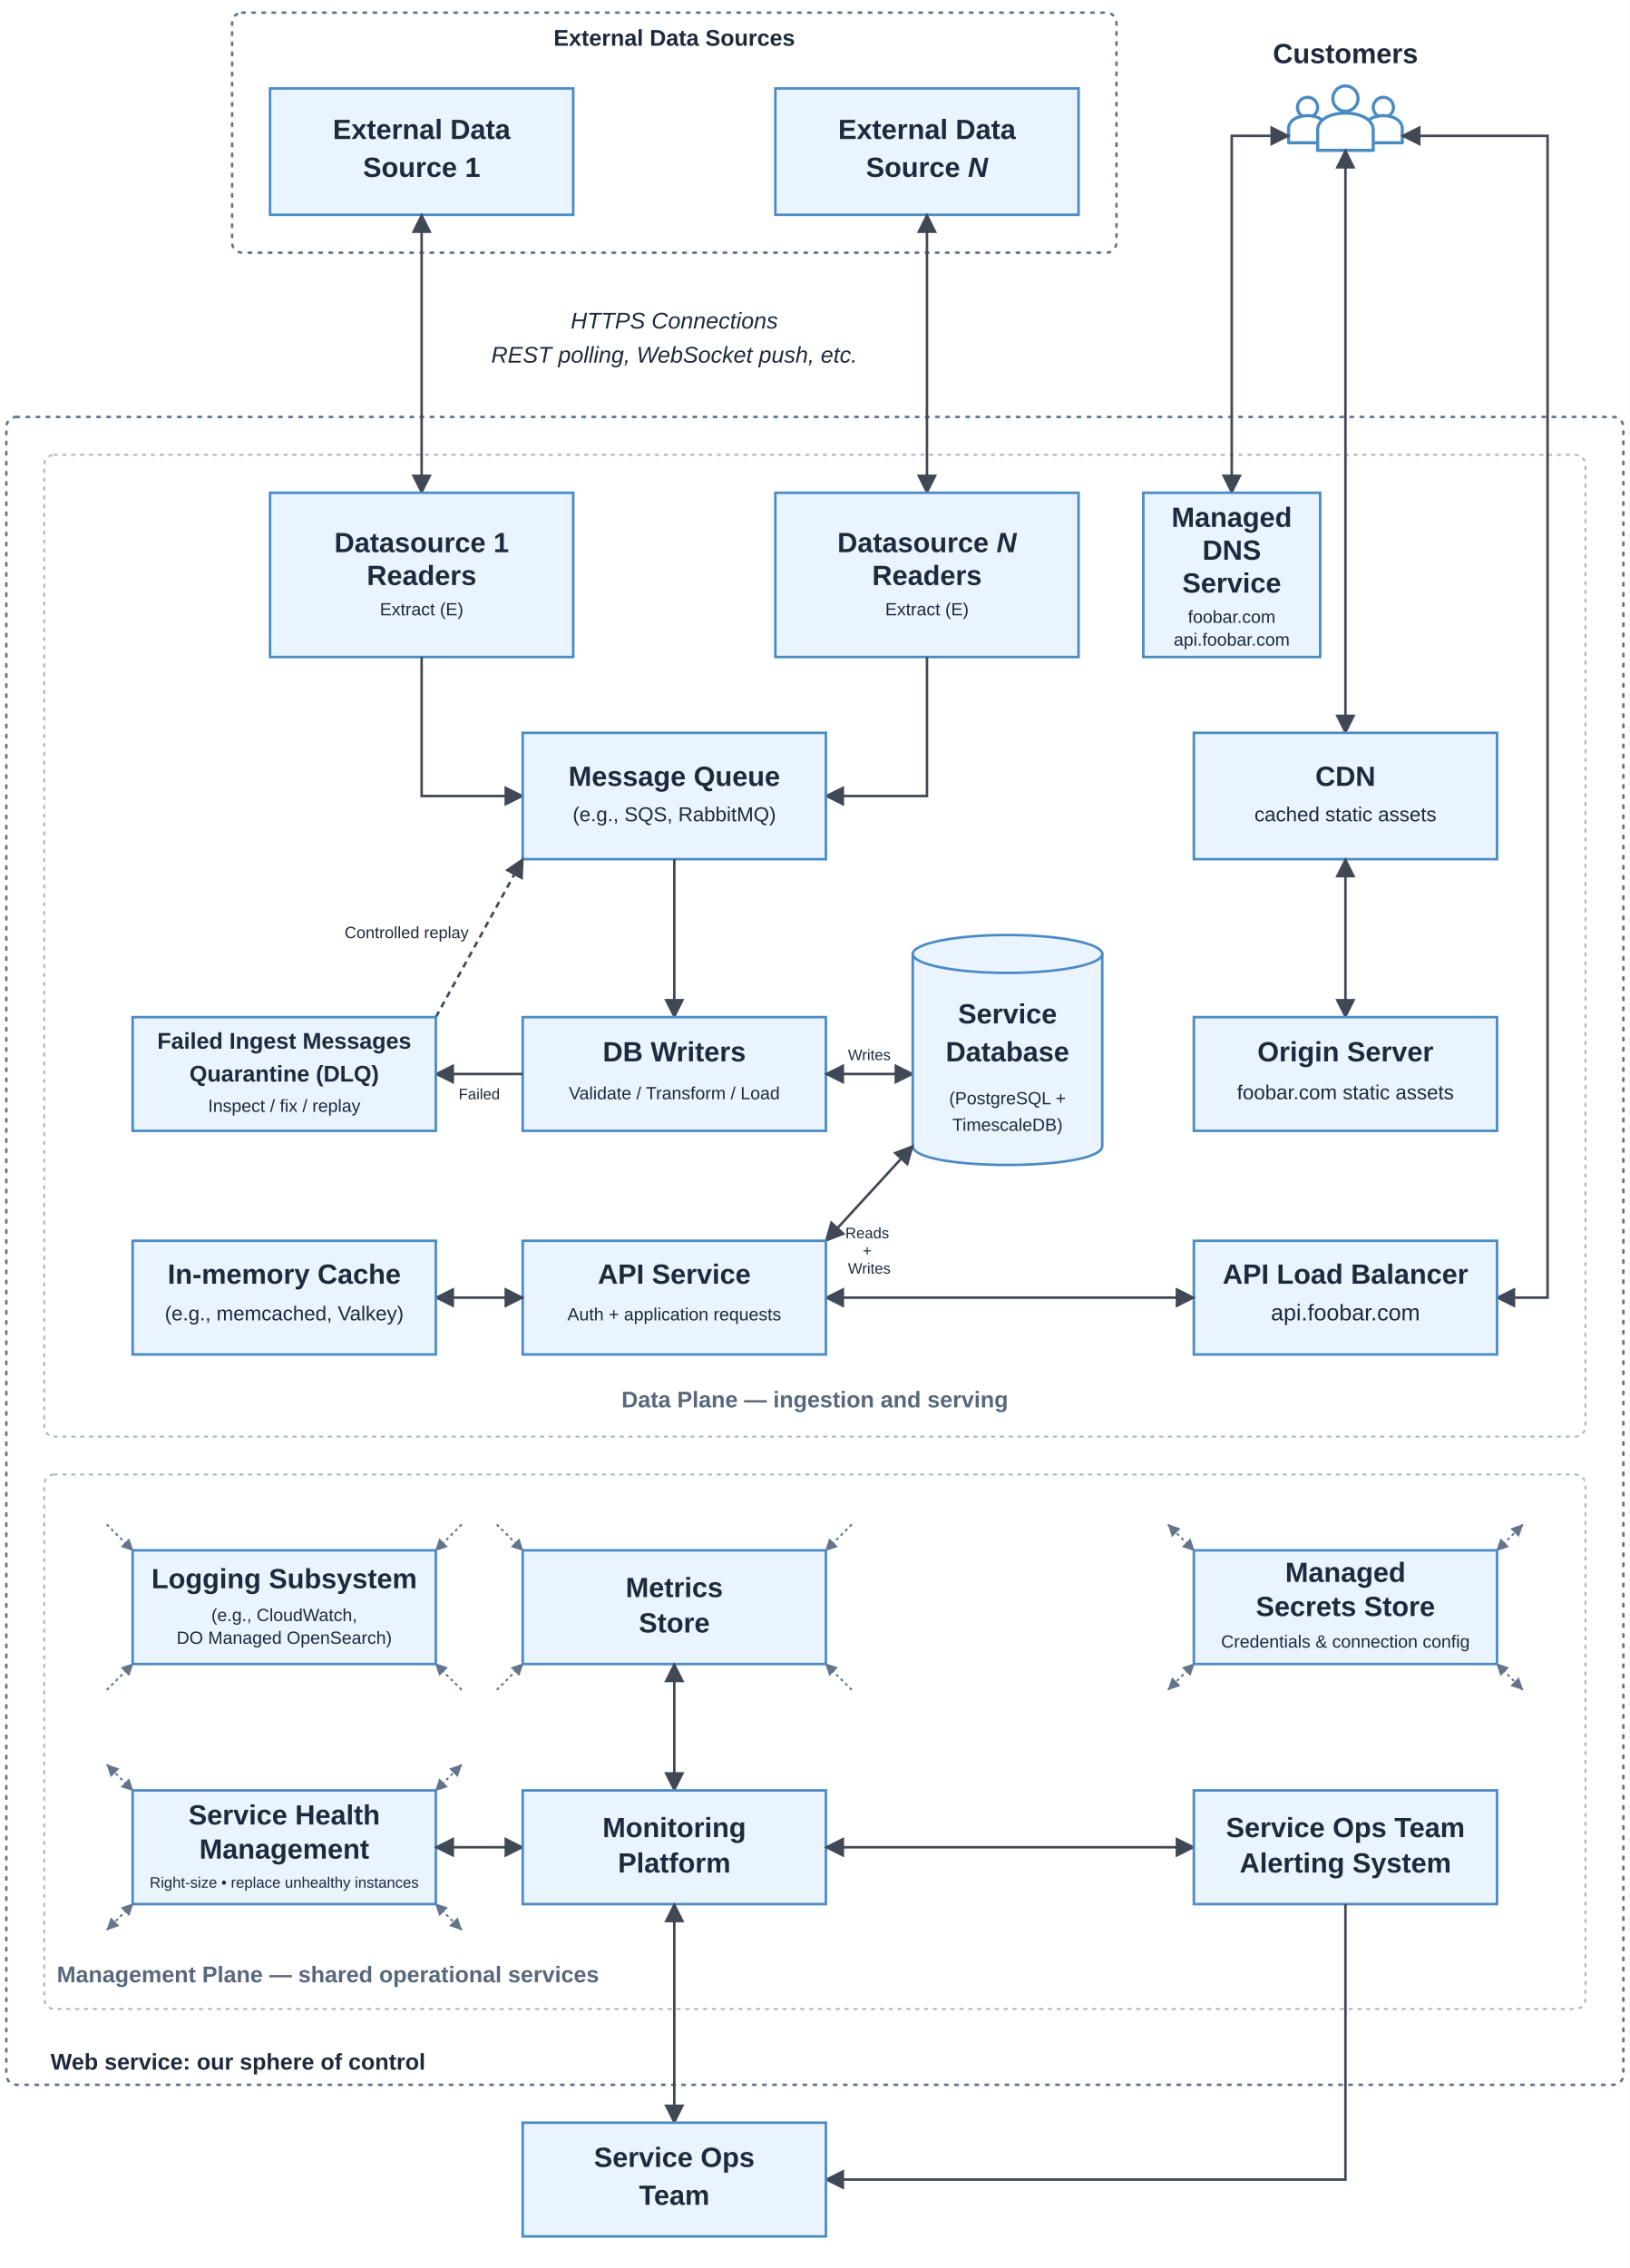
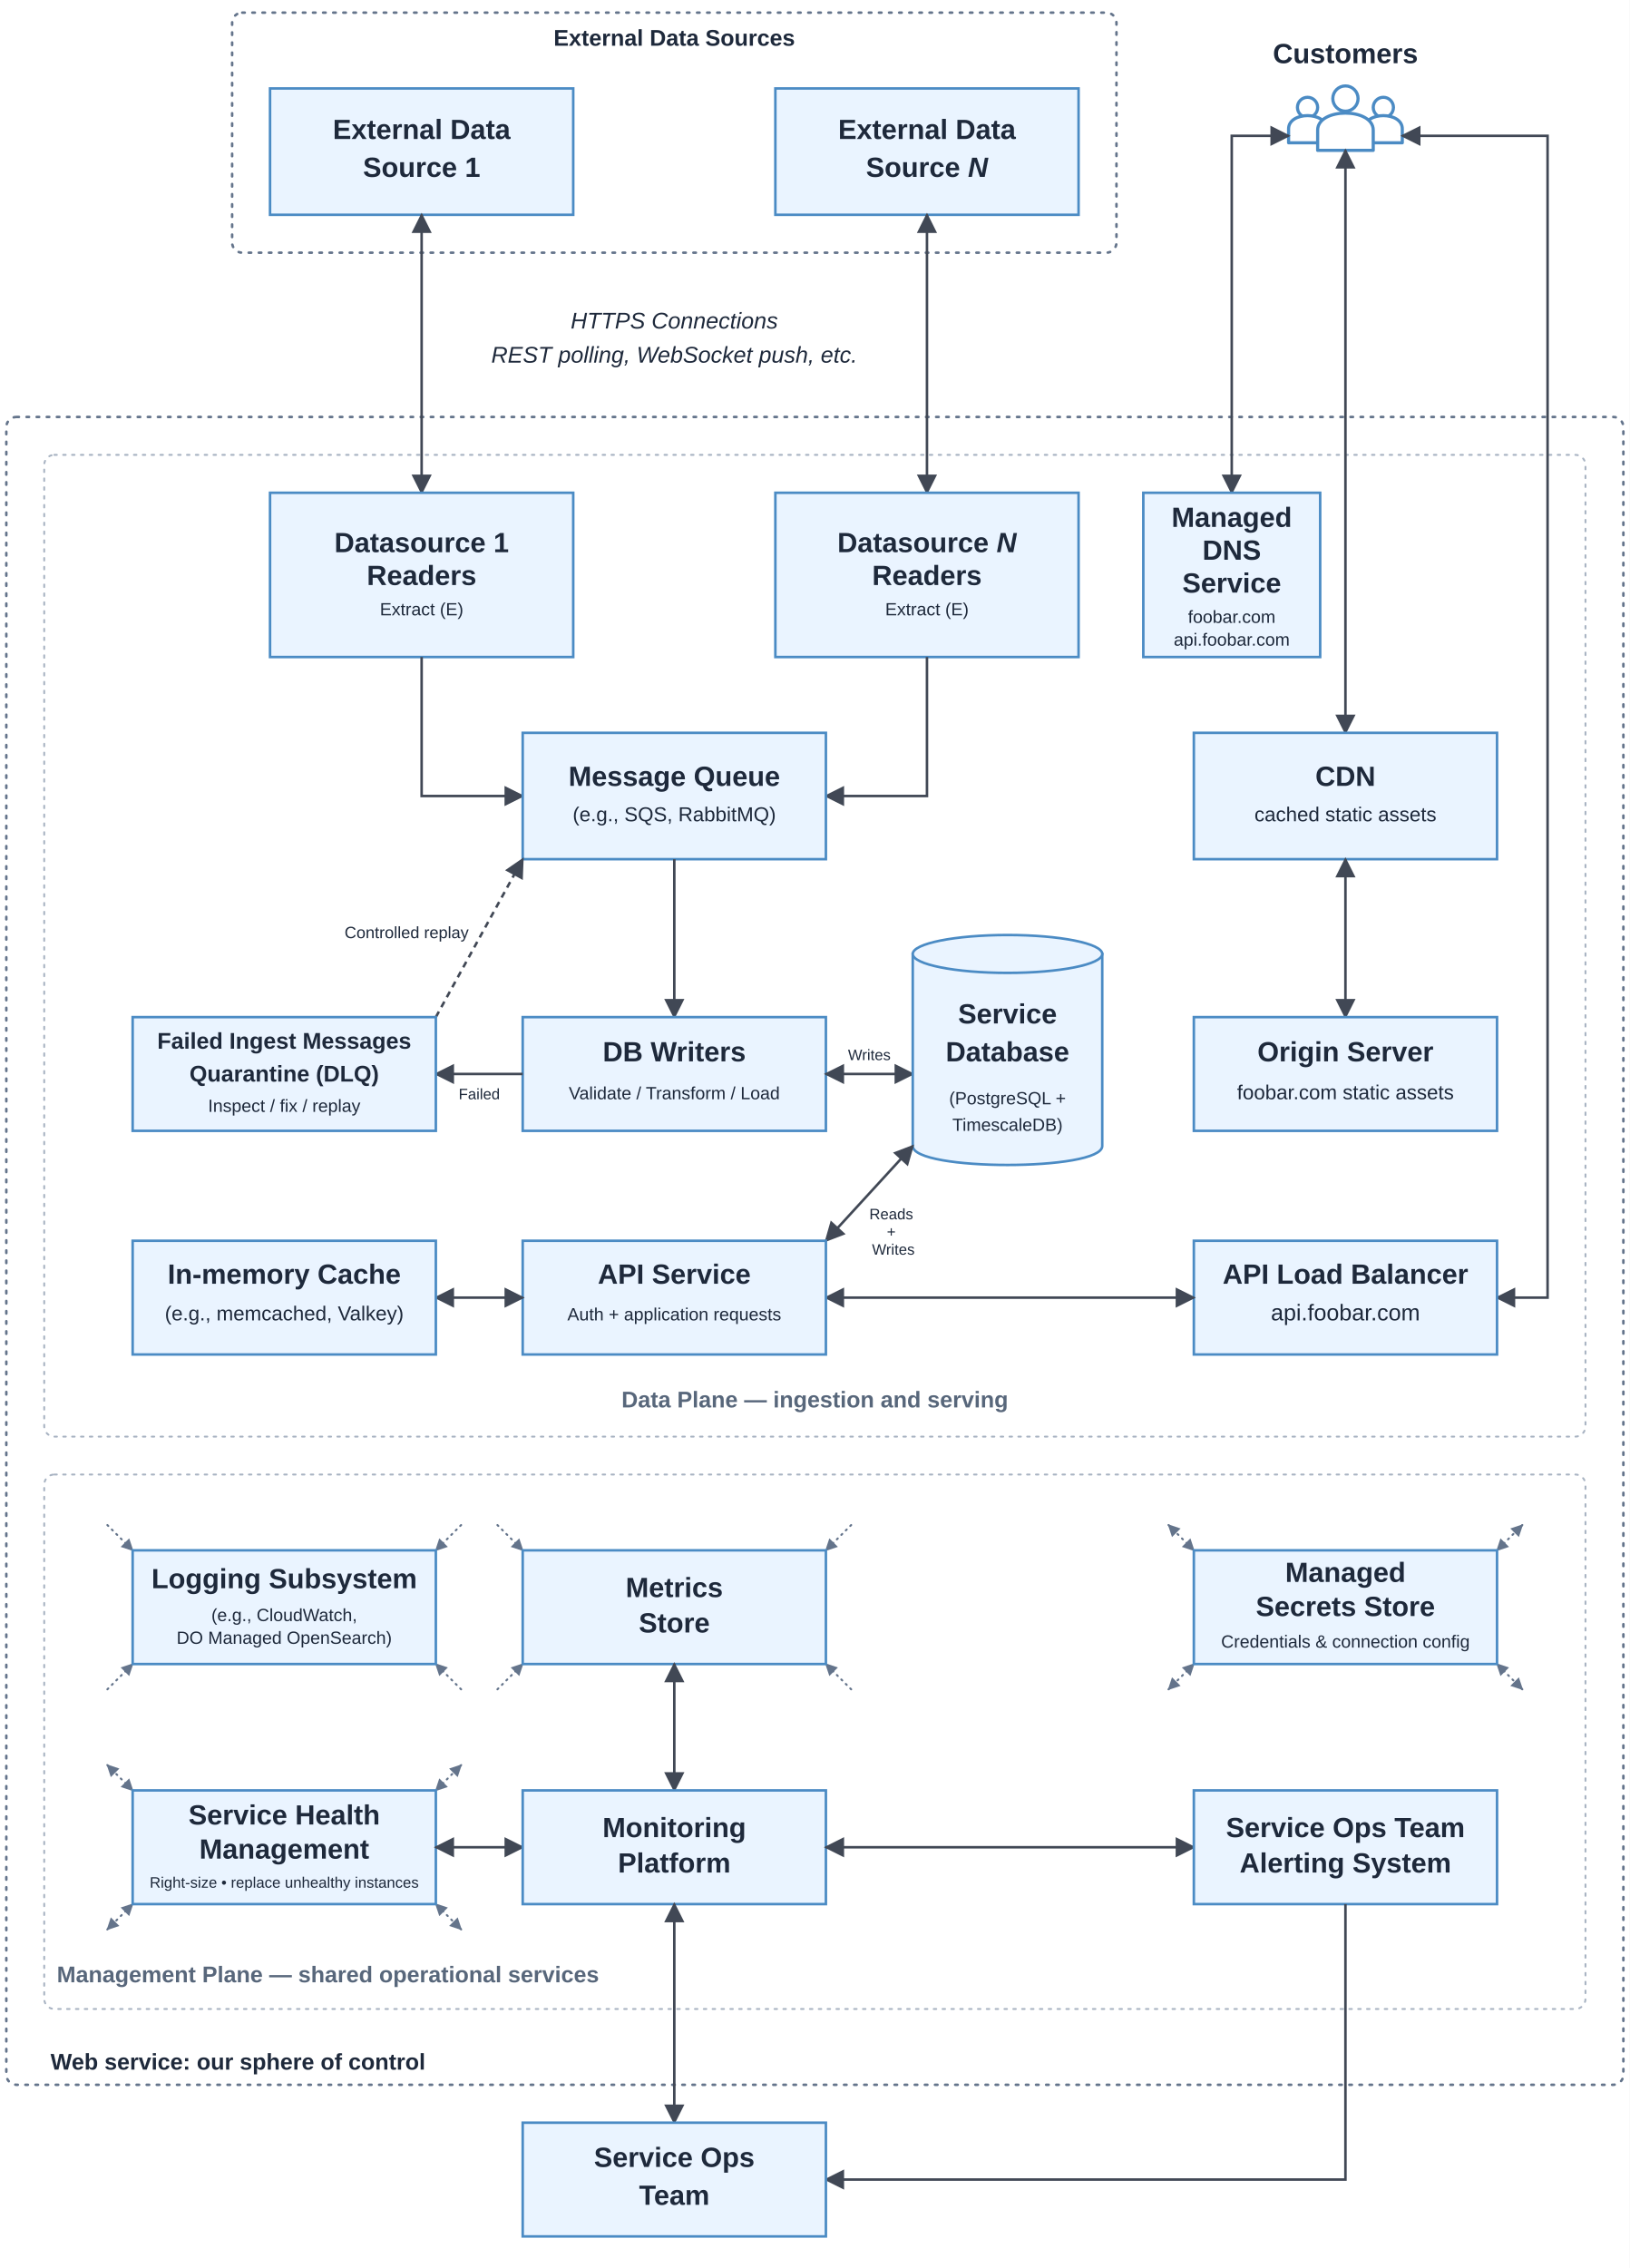
<svg xmlns="http://www.w3.org/2000/svg" width="1290" height="1795" viewBox="0 0 1290 1795" role="img" aria-labelledby="diagram-title diagram-description">
  <defs>
    <marker id="arrow" viewBox="0 0 10 10" refX="9" refY="5" markerWidth="8" markerHeight="8" orient="auto-start-reverse">
      <path d="M 0 0 L 10 5 L 0 10 Z" fill="#414855" />
    </marker>
    <marker id="log-arrow" viewBox="0 0 10 10" refX="9" refY="5" markerWidth="6" markerHeight="6" orient="auto-start-reverse">
      <path d="M 0 0 L 10 5 L 0 10 Z" fill="#64748b" />
    </marker>
  </defs>
  <style>
    text { font-family: Arial, Helvetica, sans-serif; fill: #1e293b; text-anchor: middle; }
    .plane { fill: none; stroke: #a8b3c2; stroke-width: 1.5; stroke-dasharray: 2 5; stroke-linecap: round; }
    .plane-label { font-size: 18px; font-weight: 600; fill: #58677b; }
    .node { fill: #eaf4ff; stroke: #4b8bc4; stroke-width: 2; }
    .title { font-size: 22px; font-weight: 600; }
    .detail { font-size: 18px; }
    .small { font-size: 16px; }
    .flow { fill: none; stroke: #414855; stroke-width: 2; marker-end: url(#arrow); }
    .both { marker-start: url(#arrow); }
    .replay { stroke-dasharray: 5 4; }
    .secrets-flow, .control-flow { fill: none; stroke: #64748b; stroke-width: 1.6; stroke-dasharray: 1 4; stroke-linecap: round; marker-start: url(#log-arrow); marker-end: url(#log-arrow); }
    .log-flow, .metric-flow { fill: none; stroke: #64748b; stroke-width: 1.6; stroke-dasharray: 1 4; stroke-linecap: round; marker-end: url(#log-arrow); }
  </style>
  <rect width="1290" height="1795" fill="#ffffff" />
  <g aria-label="External Data Sources">
    <rect x="183.75" y="10" width="700" height="190" rx="8" fill="none" stroke="#64748b" stroke-width="2" stroke-dasharray="2 6" stroke-linecap="round" />
    <text x="533.75" y="40" dominant-baseline="text-after-edge" style="font-size: 18px; font-weight: 600;">External Data Sources</text>
  </g>
  <g transform="translate(0, 30)">
    <g aria-label="External Data Source 1">
      <rect class="node" x="213.75" y="40" width="240" height="100" />
      <text class="title" x="333.75" y="80">External Data</text>
      <text class="title" x="333.75" y="110">Source 1</text>
    </g>
    <g aria-label="External Data Source N">
      <rect class="node" x="613.75" y="40" width="240" height="100" />
      <text class="title" x="733.75" y="80">External Data</text>
      <text class="title" x="733.75" y="110">Source <tspan font-style="italic">N</tspan>
      </text>
    </g>
    <g aria-label="Customers: multiple people">
      <g transform="translate(1065, 55)" fill="#ffffff" stroke="#4b8bc4" stroke-width="2.5" stroke-linecap="round" stroke-linejoin="round" aria-hidden="true">
        <circle cx="-30" cy="0" r="8" />
        <path d="M -45 28 V 17 C -45 3 -15 3 -15 17 V 28 Z" />
        <circle cx="30" cy="0" r="8" />
        <path d="M 15 28 V 17 C 15 3 45 3 45 17 V 28 Z" />
        <circle cx="0" cy="-7" r="10" />
        <path d="M -22 34 V 18 C -22 0 22 0 22 18 V 34 Z" />
      </g>
      <text class="title" x="1065" y="20">Customers</text>
    </g>
    <g transform="translate(0, 50)">
      <rect x="5" y="250" width="1280" height="1320" rx="8" fill="none" stroke="#64748b" stroke-width="2" stroke-dasharray="2 6" stroke-linecap="round" />
      <text x="40" y="1558" style="text-anchor: start; font-size: 18px; font-weight: 600;">Web service: our sphere of control</text>
      <g aria-label="Data Plane: ingestion and serving">
        <rect class="plane" x="35" y="280" width="1220" height="777" rx="8" />
        <text class="plane-label" x="645" y="1022" dominant-baseline="text-before-edge">Data Plane — ingestion and serving</text>
      </g>
      <g aria-label="Management Plane: shared operational services">
        <rect class="plane" x="35" y="1087" width="1220" height="423" rx="8" />
        <text class="plane-label" x="45" y="1477" dominant-baseline="text-before-edge" style="text-anchor: start;">Management Plane — shared operational services</text>
      </g>
      <path class="flow both" d="M 333.75 90 V 310" />
      <path class="flow both" d="M 733.75 90 V 310" />
      <g aria-label="HTTPS Connections: REST polling, WebSocket push, etc." font-style="italic">
        <text class="detail" x="533.75" y="180">HTTPS Connections</text>
        <text class="detail" x="533.75" y="207">REST polling, WebSocket push, etc.</text>
      </g>
      <path class="flow both" d="M 1065 39 V 500" />
      <path class="flow both" d="M 1020 27.5 H 975 V 310" />
      <path class="flow both" d="M 1110 27.5 H 1225 V 947 H 1185" />
      <g transform="translate(0, 30)">
        <g aria-label="Datasource 1 Readers">
          <rect class="node" x="213.75" y="280" width="240" height="130" />
          <text class="title" x="333.75" y="327">Datasource 1</text>
          <text class="title" x="333.75" y="353">Readers</text>
          <text x="333.75" y="377" style="font-size: 14px;">Extract (E)</text>
        </g>
        <g aria-label="Datasource N Readers">
          <rect class="node" x="613.75" y="280" width="240" height="130" />
          <text class="title" x="733.75" y="327">Datasource <tspan font-style="italic">N</tspan>
          </text>
          <text class="title" x="733.75" y="353">Readers</text>
          <text x="733.75" y="377" style="font-size: 14px;">Extract (E)</text>
        </g>
        <g aria-label="Managed DNS Service for foobar.com and api.foobar.com, lookaside lookup">
          <rect class="node" x="905" y="280" width="140" height="130" />
          <text class="title" x="975" y="307">Managed</text>
          <text class="title" x="975" y="333">DNS</text>
          <text class="title" x="975" y="359">Service</text>
          <text x="975" y="383" style="font-size: 14px;">foobar.com</text>
          <text x="975" y="401" style="font-size: 14px;">api.foobar.com</text>
        </g>
        <path class="flow" d="M 333.75 410 V 520 H 413.75" />
        <path class="flow" d="M 733.75 410 V 520 H 653.75" />
        <g transform="translate(0, 30)">
          <g aria-label="CDN for cached static assets">
            <rect class="node" x="945" y="440" width="240" height="100" />
            <text class="title" x="1065" y="482">CDN</text>
            <text class="small" x="1065" y="510">cached static assets</text>
          </g>
          <path class="flow both" d="M 1065 540 V 665" />
          <g aria-label="message queue">
            <rect class="node" x="413.75" y="440" width="240" height="100" />
            <text class="title" x="533.75" y="482">Message Queue</text>
            <text class="small" x="533.75" y="510">(e.g., SQS, RabbitMQ)</text>
          </g>
          <g aria-label="Origin Server for foobar.com static assets">
            <rect class="node" x="945" y="665" width="240" height="90" />
            <text class="title" x="1065" y="700">Origin Server</text>
            <text class="small" x="1065" y="730">foobar.com static assets</text>
          </g>
          <path class="flow" d="M 533.75 540 V 665" />
          <g aria-label="database writers">
            <rect class="node" x="413.75" y="665" width="240" height="90" />
            <text class="title" x="533.75" y="700">DB Writers</text>
            <text x="533.75" y="730" style="font-size: 14px;">Validate / Transform / Load</text>
          </g>
          <path class="flow" d="M 413.75 710 H 345" />
          <text x="379.375" y="730" style="font-size: 12px;">Failed</text>
          <path class="flow replay" d="M 345 665 L 413.75 540" />
          <text x="321.875" y="602.5" style="font-size: 13px;">Controlled replay</text>
          <g aria-label="Failed Ingest Messages / Quarantine, dead-letter queue">
            <rect class="node" x="105" y="665" width="240" height="90" />
            <text x="225" y="690" style="font-size: 18px; font-weight: 600;">Failed Ingest Messages</text>
            <text x="225" y="716" style="font-size: 18px; font-weight: 600;">Quarantine (DLQ)</text>
            <text x="225" y="740" style="font-size: 14px;">Inspect / fix / replay</text>
          </g>
          <path class="flow both" d="M 653.75 710 H 722.5" />
          <text x="688.125" y="699" style="font-size: 12px;">Writes</text>
          <g aria-label="Service database, PostgreSQL and TimescaleDB">
            <path class="node" d="M 722.5 615 V 767 C 722.5 787 872.5 787 872.5 767 V 615 Z" />
            <ellipse class="node" cx="797.5" cy="615" rx="75" ry="15" />
            <text class="title" x="797.5" y="670">Service</text>
            <text class="title" x="797.5" y="700">Database</text>
            <text x="797.5" y="734" style="font-size: 14px;">(PostgreSQL +</text>
            <text x="797.5" y="755" style="font-size: 14px;">TimescaleDB)</text>
          </g>
          <path class="flow both" d="M 653.75 842 L 722.5 767" />
-           <text x="688.125" y="840" style="font-size: 12px;">
-             <tspan x="688.125">Reads</tspan>
-             <tspan x="688.125" dy="14">+</tspan>
-             <tspan x="688.125" dy="14">Writes</tspan>
+           <text x="707.141" y="825" style="font-size: 12px;">
+             <tspan x="707.141">Reads</tspan>
+             <tspan x="707.141" dy="14">+</tspan>
+             <tspan x="707.141" dy="14">Writes</tspan>
          </text>
          <g aria-label="API Load Balancer for api.foobar.com">
            <rect class="node" x="945" y="842" width="240" height="90" />
            <text class="title" x="1065" y="876">API Load Balancer</text>
            <text class="detail" x="1065" y="905">api.foobar.com</text>
          </g>
          <path class="flow both" d="M 945 887 H 653.75" />
          <g aria-label="API Service: multiple server instances">
            <rect class="node" x="413.75" y="842" width="240" height="90" />
            <text class="title" x="533.75" y="876">API Service</text>
            <text x="533.75" y="905" style="font-size: 14px;">Auth + application requests</text>
          </g>
          <path class="flow both" d="M 413.75 887 H 345" />
          <g aria-label="In-memory cache, for example memcached or Valkey">
            <rect class="node" x="105" y="842" width="240" height="90" />
            <text class="title" x="225" y="876">In-memory Cache</text>
            <text class="small" x="225" y="905">(e.g., memcached, Valkey)</text>
          </g>
          <g transform="translate(0, -160)">
            <g transform="translate(255, 617)">
              <g aria-label="Components request and receive credentials from the Managed Secrets Store">
                <path class="secrets-flow" d="M 670 610 L 690 630" />
                <path class="secrets-flow" d="M 950 610 L 930 630" />
                <path class="secrets-flow" d="M 670 740 L 690 720" />
                <path class="secrets-flow" d="M 950 740 L 930 720" />
              </g>
              <g aria-label="Managed Secrets Store: credentials and connection configuration">
                <rect class="node" x="690" y="630" width="240" height="90" />
                <text class="title" x="810" y="655">Managed</text>
                <text class="title" x="810" y="682">Secrets Store</text>
                <text x="810" y="707" style="font-size: 14px;">Credentials &amp; connection config</text>
              </g>
            </g>
            <g transform="translate(-552.5, 617)">
              <g aria-label="Every component sends logs to the Logging Subsystem">
                <path class="log-flow" d="M 637.5 610 L 657.5 630" />
                <path class="log-flow" d="M 917.5 610 L 897.5 630" />
                <path class="log-flow" d="M 637.5 740 L 657.5 720" />
                <path class="log-flow" d="M 917.5 740 L 897.5 720" />
              </g>
              <g aria-label="Logging Subsystem">
                <rect class="node" x="657.5" y="630" width="240" height="90" />
                <text class="title" x="777.5" y="660">Logging Subsystem</text>
                <text x="777.5" y="686" style="font-size: 14px;">(e.g., CloudWatch,</text>
                <text x="777.5" y="704" style="font-size: 14px;">DO Managed OpenSearch)</text>
              </g>
            </g>
            <g transform="translate(348.75, 107)">
              <g aria-label="Metrics from every component reach the shared Metrics Store">
                <path class="metric-flow" d="M 45 1120 L 65 1140" />
                <path class="metric-flow" d="M 325 1120 L 305 1140" />
                <path class="metric-flow" d="M 45 1250 L 65 1230" />
                <path class="metric-flow" d="M 325 1250 L 305 1230" />
              </g>
              <g aria-label="Metrics Store">
                <rect class="node" x="65" y="1140" width="240" height="90" />
                <text class="title" x="185" y="1177">Metrics</text>
                <text class="title" x="185" y="1205">Store</text>
              </g>
            </g>
            <path class="flow both" d="M 533.75 1337 V 1437" />
            <g transform="translate(0, 297)">
              <g aria-label="Service Health Management: workload control and status">
                <path class="control-flow" d="M 85 1120 L 105 1140" />
                <path class="control-flow" d="M 365 1120 L 345 1140" />
                <path class="control-flow" d="M 85 1250 L 105 1230" />
                <path class="control-flow" d="M 365 1250 L 345 1230" />
              </g>
              <g aria-label="Service Health Management: right-size and replace unhealthy instances">
                <rect class="node" x="105" y="1140" width="240" height="90" />
                <text class="title" x="225" y="1167">Service Health</text>
                <text class="title" x="225" y="1194">Management</text>
                <text x="225" y="1217" style="font-size: 12px;">Right-size • replace unhealthy instances</text>
              </g>
              <path class="flow both" d="M 345 1185 H 413.75" />
              <g aria-label="Monitoring Platform">
                <rect class="node" x="413.75" y="1140" width="240" height="90" />
                <text class="title" x="533.75" y="1177">Monitoring</text>
                <text class="title" x="533.75" y="1205">Platform</text>
              </g>
              <path class="flow both" d="M 653.75 1185 H 945" />
              <g aria-label="Service Ops Team Alerting System">
                <rect class="node" x="945" y="1140" width="240" height="90" />
                <text class="title" x="1065" y="1177">Service Ops Team</text>
                <text class="title" x="1065" y="1205">Alerting System</text>
              </g>
            </g>
            <path class="flow both" d="M 533.75 1527 V 1700" />
            <path class="flow" d="M 1065 1527 V 1745 H 653.75" />
            <g aria-label="Service Ops Team">
              <rect class="node" x="413.75" y="1700" width="240" height="90" />
              <text class="title" x="533.75" y="1735">Service Ops</text>
              <text class="title" x="533.75" y="1765">Team</text>
            </g>
          </g>
        </g>
      </g>
    </g>
  </g>
</svg>
